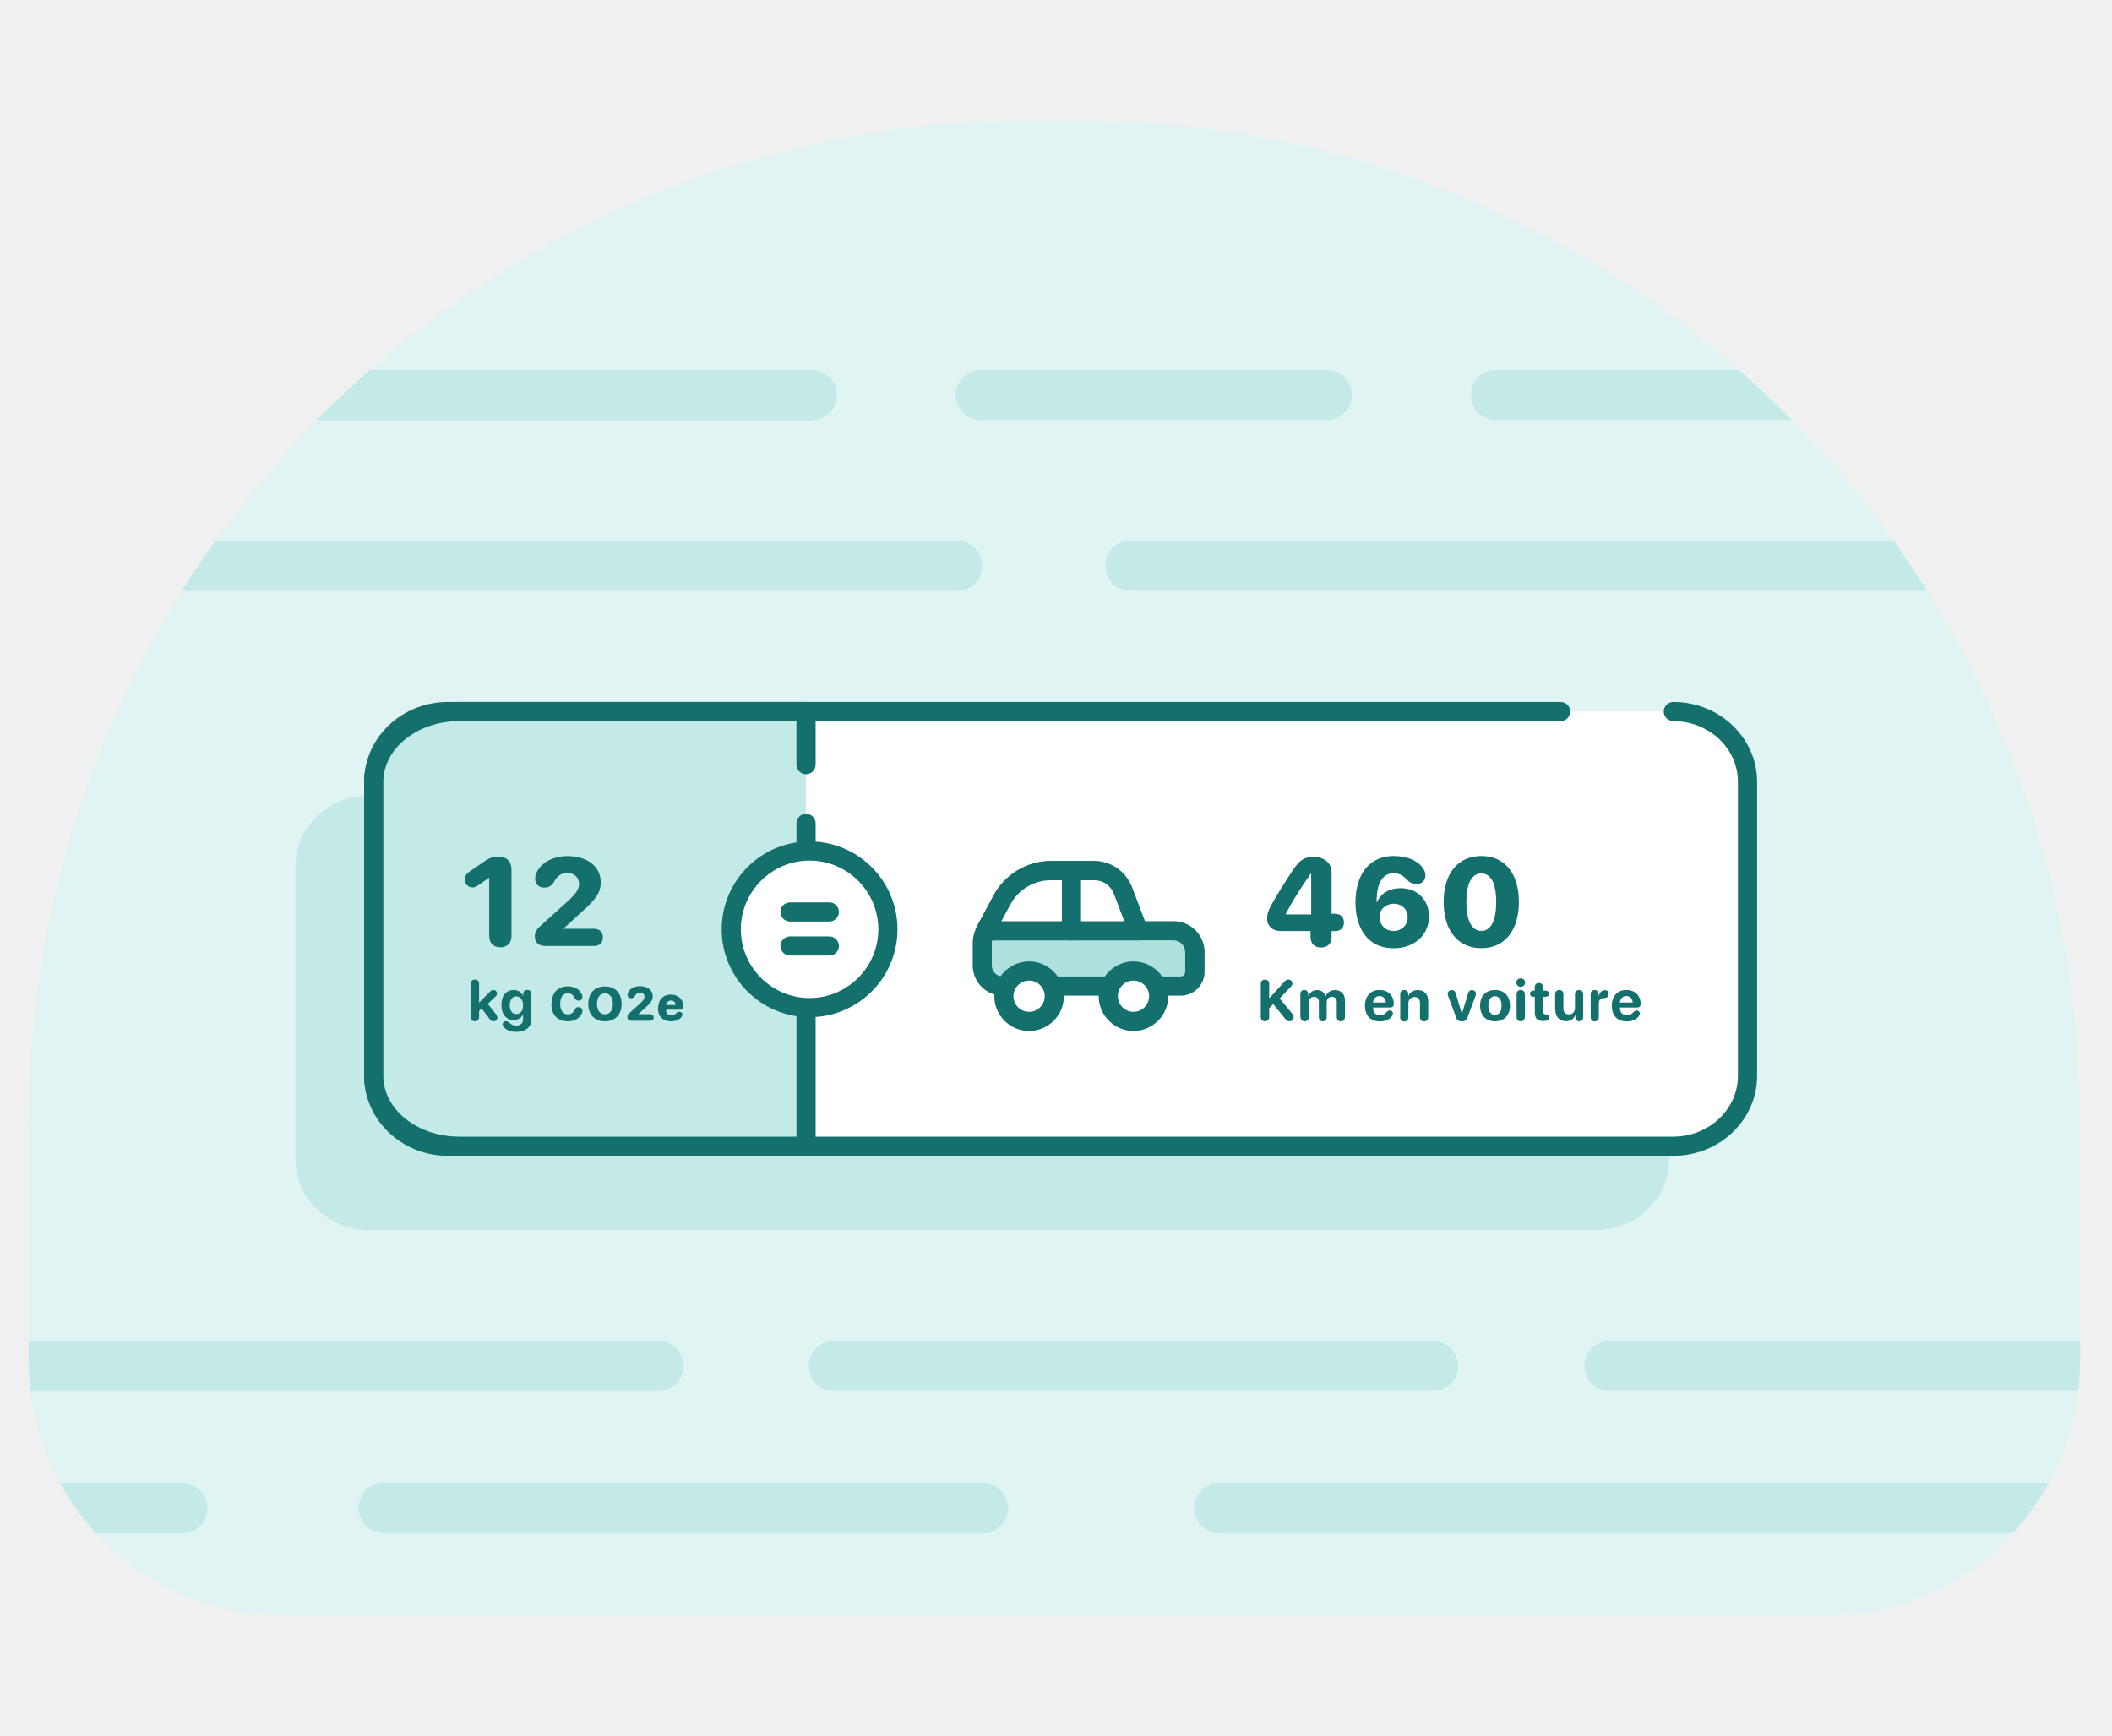
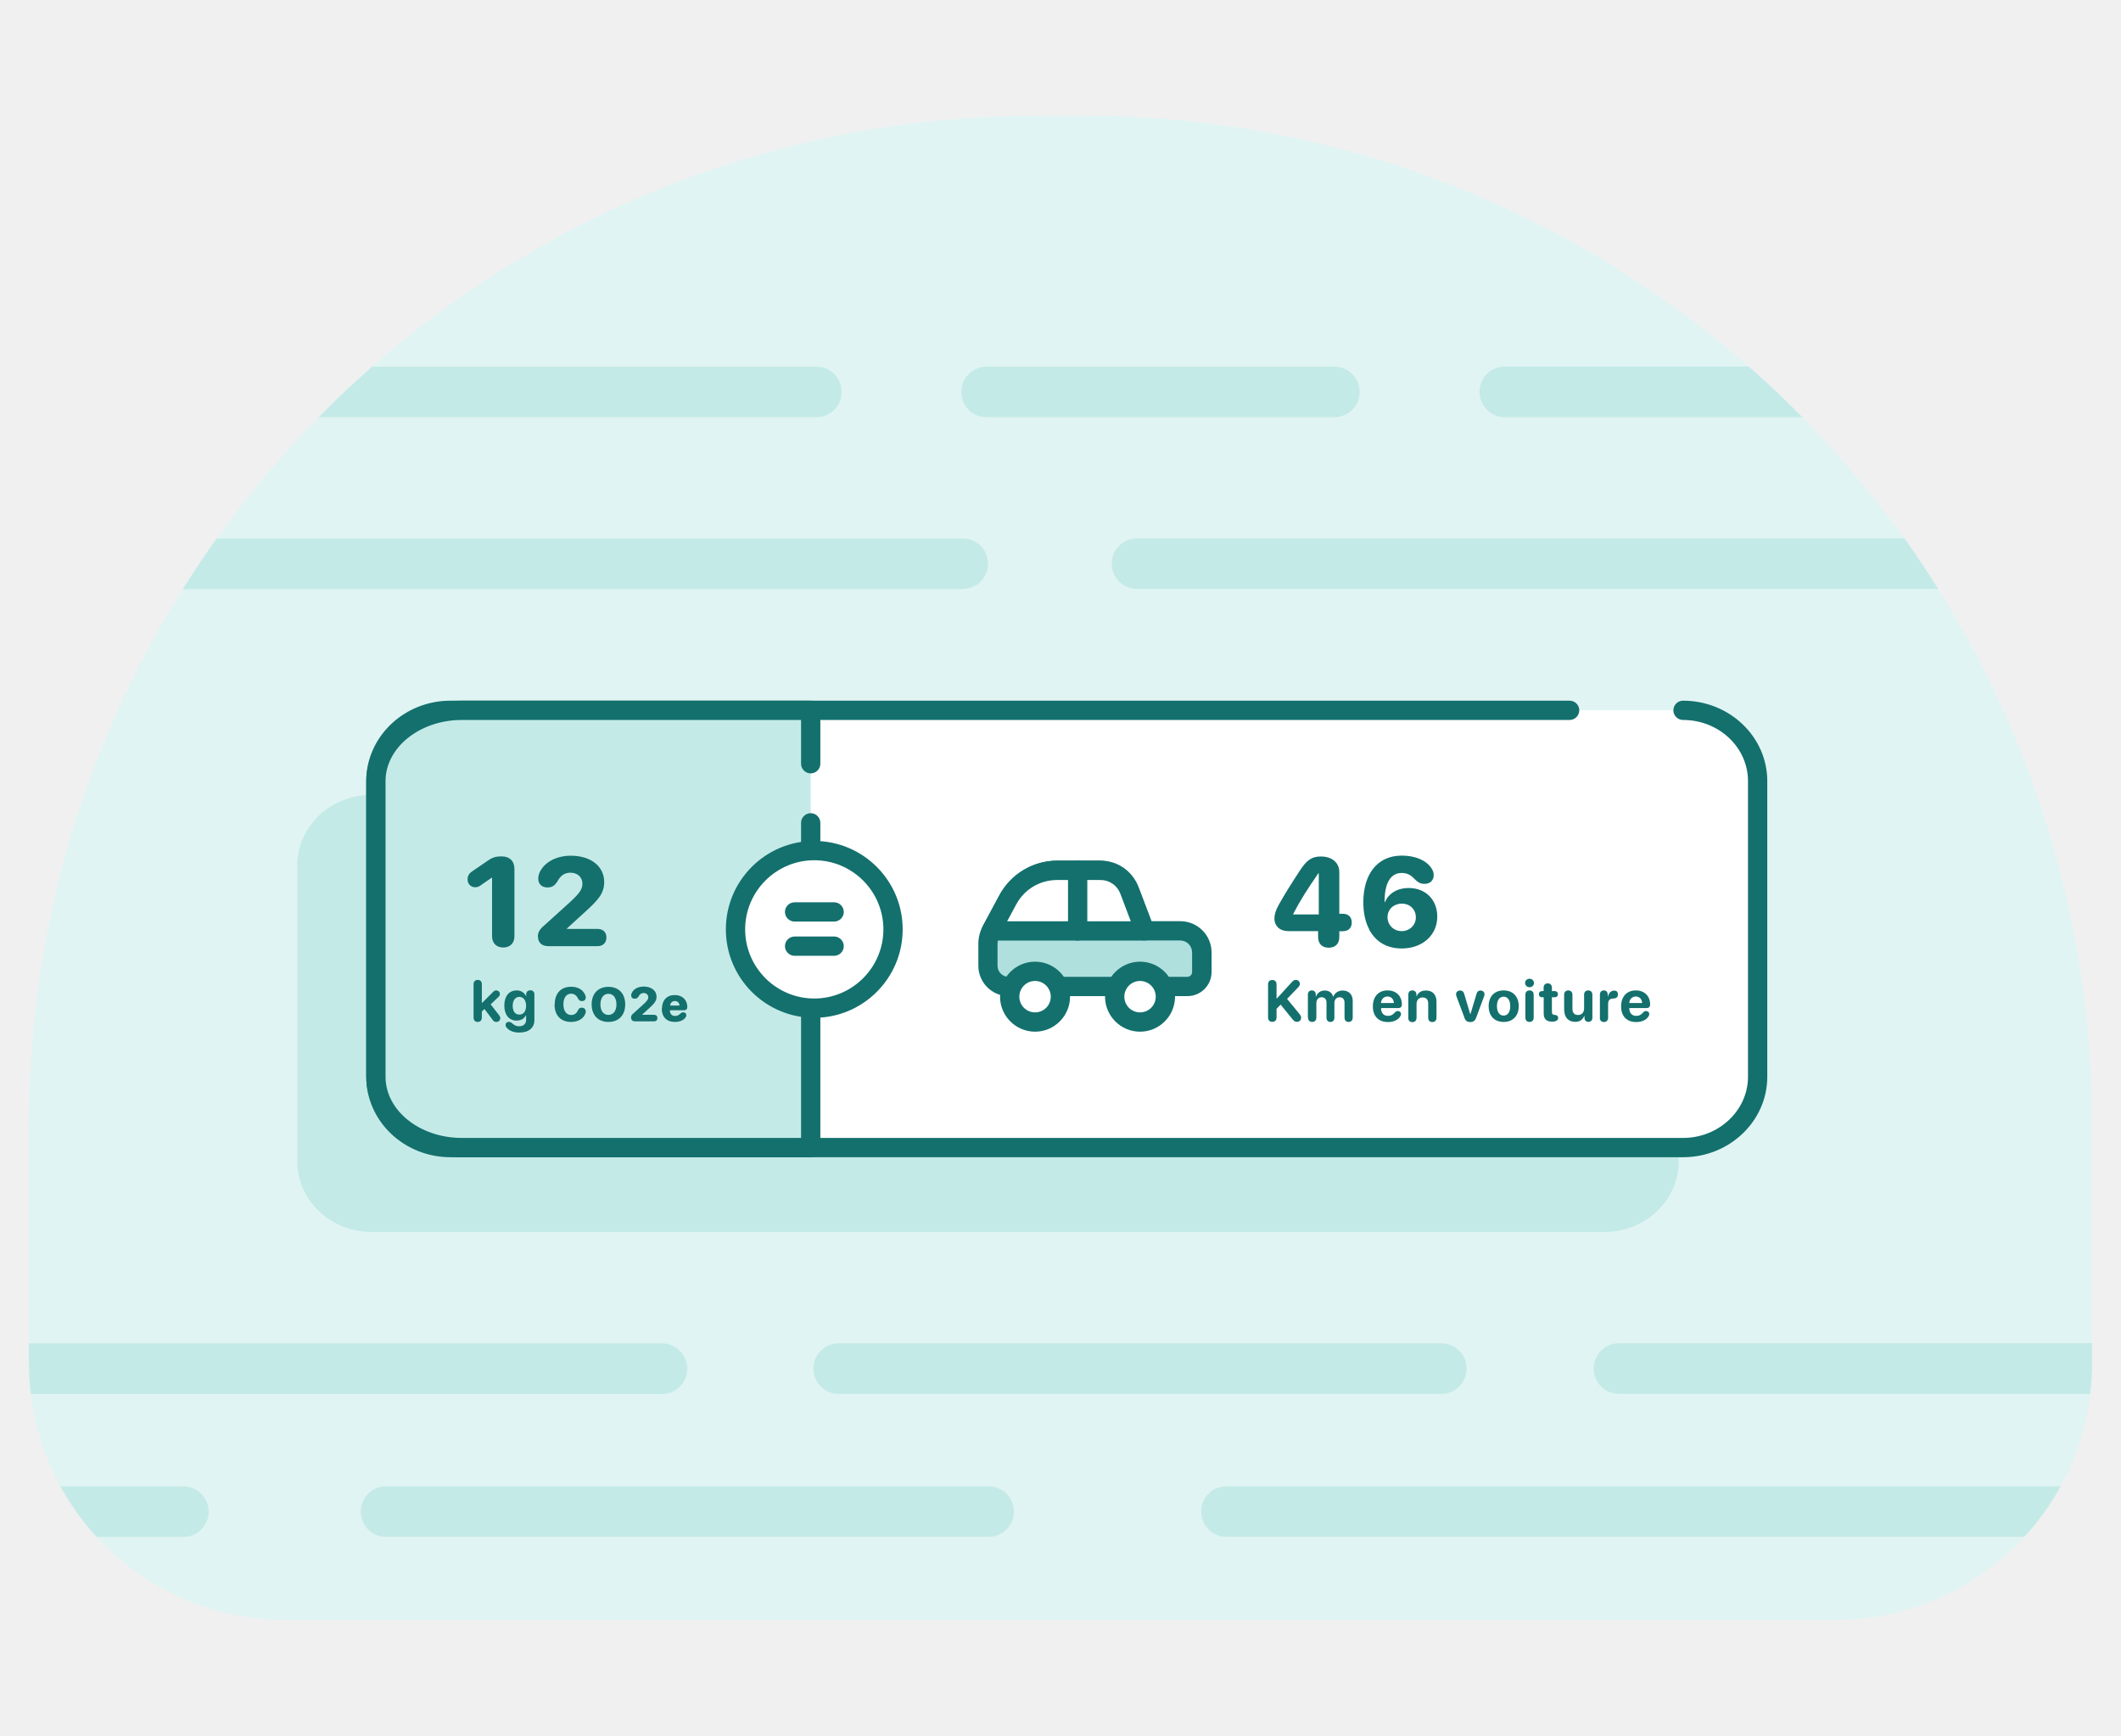
- <svg xmlns="http://www.w3.org/2000/svg" width="219" height="180" fill="none">
-   <path fill="#E0F4F3" d="M106.988 12.487h4.691c57.401 0 104.008 46.606 104.008 104.007v24.59c0 14.612-11.858 26.469-26.469 26.469H29.45c-14.612 0-26.47-11.857-26.47-26.469v-24.59c0-57.4 46.607-104.007 104.008-104.007" />
-   <path fill="#C4EAE7" d="M165.393 82.49c4.244 0 7.683 3.27 7.683 7.296v30.485c0 4.035-3.439 7.296-7.683 7.296H38.325c-4.244 0-7.683-3.271-7.683-7.296V89.786c0-4.035 3.44-7.295 7.683-7.295h115.389" />
-   <path fill="#fff" d="M173.513 73.774c4.244 0 7.683 3.27 7.683 7.296v30.484c0 4.036-3.439 7.296-7.683 7.296H46.446c-4.244 0-7.683-3.27-7.683-7.296V81.07c0-4.036 3.439-7.296 7.683-7.296h115.388" />
-   <path fill="#13706D" d="M173.513 119.854H46.446c-4.79 0-8.687-3.718-8.687-8.29V81.079c0-4.572 3.896-8.29 8.687-8.29h115.378c.547 0 .994.448.994.995a.997.997 0 0 1-.994.994H46.446c-3.688 0-6.7 2.832-6.7 6.301v30.485c0 3.479 3.002 6.302 6.7 6.302h127.067c3.688 0 6.699-2.833 6.699-6.302V81.079c0-3.478-3.001-6.301-6.699-6.301a.997.997 0 0 1-.994-.994c0-.547.447-.994.994-.994 4.791 0 8.687 3.717 8.687 8.29v30.484c0 4.572-3.896 8.29-8.687 8.29" />
-   <path fill="#C4EAE7" d="M83.58 79.29v-5.506H47.62c-4.89 0-8.856 3.27-8.856 7.295v30.485c0 4.035 3.966 7.296 8.856 7.296h35.96V85.383" />
-   <path fill="#13706D" d="M83.58 119.854H47.62c-5.437 0-9.86-3.718-9.86-8.29V81.079c0-4.572 4.423-8.29 9.86-8.29h35.96c.547 0 .994.448.994.995v5.506a.997.997 0 0 1-.994.994.997.997 0 0 1-.994-.994v-4.512H47.62c-4.334 0-7.872 2.832-7.872 6.301v30.485c0 3.479 3.528 6.302 7.872 6.302h34.967V85.383c0-.546.447-.994.994-.994s.994.448.994.994v33.477a.997.997 0 0 1-.994.994" />
-   <path fill="#13706D" d="M50.73 97.102v-6.063h-.04l-1.133.785c-.208.149-.348.199-.566.199-.447 0-.785-.338-.785-.805 0-.338.129-.597.457-.825l1.72-1.173c.486-.328.874-.378 1.331-.378.835 0 1.322.497 1.322 1.292v6.958c0 .696-.457 1.143-1.153 1.143s-1.153-.447-1.153-1.143zm4.722.01c0-.438.179-.746.636-1.133l2.604-2.356c1.063-.974 1.352-1.392 1.352-1.978 0-.656-.507-1.123-1.233-1.123-.596 0-1.014.288-1.342.894-.288.448-.556.627-1.023.627-.597 0-.955-.348-.955-.915 0-.179.03-.338.09-.507.397-1.043 1.61-1.849 3.27-1.849 2.077 0 3.44 1.104 3.44 2.714 0 1.163-.597 1.839-2.038 3.14l-1.81 1.65v.04h3.151c.587 0 .925.349.925.885 0 .537-.338.895-.925.895h-5.049c-.745 0-1.083-.418-1.083-.994zm80.44.03v-.597h-3.101c-.835 0-1.402-.526-1.402-1.292 0-.447.139-.875.457-1.441.607-1.093 1.332-2.236 2.167-3.509.706-1.083 1.233-1.45 2.157-1.45 1.163 0 1.908.635 1.908 1.63v4.273h.358c.617 0 .925.378.925.905 0 .526-.318.894-.925.894h-.358v.597c0 .735-.457 1.103-1.093 1.103s-1.093-.368-1.093-1.103zm.059-6.55h-.039c-1.094 1.59-1.849 2.753-2.585 4.174v.06h2.634v-4.244zm5.199 5.745c-.378-.706-.597-1.65-.597-2.754 0-2.991 1.511-4.82 3.946-4.82 1.69 0 2.813.685 3.201 1.52.079.17.109.328.109.497 0 .497-.338.895-.944.895-.457 0-.716-.189-1.034-.507-.407-.437-.785-.616-1.342-.616-1.192 0-1.749 1.193-1.739 2.902v.1h.04c.348-.855 1.212-1.452 2.445-1.452 1.769 0 2.942 1.233 2.942 2.942 0 1.929-1.541 3.29-3.658 3.29-1.491 0-2.674-.636-3.389-1.997zm4.82-1.203c0-.835-.616-1.421-1.441-1.421s-1.481.576-1.481 1.391.636 1.441 1.461 1.441 1.451-.616 1.461-1.411m3.728-1.6c0-2.992 1.511-4.771 3.906-4.771s3.896 1.769 3.896 4.76c0 2.993-1.491 4.802-3.896 4.802s-3.906-1.82-3.906-4.791m5.447 0c0-1.998-.587-2.962-1.541-2.962s-1.551.974-1.551 2.962.597 3.001 1.551 3.001 1.541-1.004 1.541-2.991zM48.822 105.461v-3.439c0-.288.179-.447.427-.447.249 0 .428.149.428.447v1.938h.01l1.133-1.133c.109-.119.208-.169.338-.169.218 0 .377.159.377.368 0 .129-.04.209-.159.318l-.795.755.875 1.114c.09.129.119.198.119.308 0 .228-.169.387-.408.387-.178 0-.278-.059-.417-.268l-.805-1.064-.268.249v.636c0 .288-.18.447-.428.447s-.427-.149-.427-.447m3.36.984a.43.43 0 0 1-.06-.238c0-.179.13-.309.348-.309.11 0 .199.04.298.12.229.218.447.338.736.338.467 0 .735-.259.735-.646v-.497h-.02c-.149.338-.507.556-.964.556-.775 0-1.262-.596-1.262-1.55s.477-1.561 1.282-1.561c.447 0 .785.239.954.587h.02v-.169c0-.289.179-.428.427-.428.249 0 .418.139.418.428v2.634c0 .815-.587 1.302-1.59 1.292-.637 0-1.114-.249-1.312-.577zm2.057-2.197c0-.556-.278-.924-.696-.924s-.686.358-.686.924.259.905.686.905.696-.338.696-.905m2.951-.158c0-1.144.657-1.809 1.69-1.809.666 0 1.163.268 1.422.775q.09.163.09.328c0 .228-.16.378-.388.378-.2 0-.318-.08-.418-.279-.159-.328-.397-.487-.706-.487-.486 0-.795.418-.795 1.094 0 .675.309 1.103.795 1.103.328 0 .557-.159.706-.487.09-.189.199-.269.388-.269.248 0 .417.159.417.398 0 .089-.02.169-.06.258-.208.497-.765.815-1.44.815-1.074 0-1.72-.665-1.72-1.809zm3.808.009c0-1.113.666-1.809 1.729-1.809s1.73.696 1.73 1.809c0 1.114-.666 1.809-1.73 1.809-1.063 0-1.73-.695-1.73-1.809m2.554 0c0-.666-.328-1.093-.825-1.093s-.825.417-.825 1.093.318 1.084.825 1.084.825-.418.825-1.084m1.502 1.362c0-.169.07-.288.249-.437l1.004-.905c.407-.378.526-.537.526-.765 0-.249-.198-.428-.477-.428-.228 0-.387.11-.517.348-.109.169-.218.239-.397.239-.229 0-.368-.129-.368-.348 0-.07 0-.129.04-.199.149-.407.616-.706 1.252-.706.795 0 1.322.428 1.322 1.044 0 .447-.228.706-.785 1.213l-.696.636v.02h1.213c.228 0 .358.129.358.338 0 .208-.13.338-.358.338H65.48c-.289 0-.418-.159-.418-.378zm3.191-.924c0-.855.506-1.402 1.311-1.402.806 0 1.303.517 1.303 1.233 0 .218-.12.338-.348.338h-1.442v.049c0 .318.21.537.517.537.239 0 .398-.079.587-.268a.36.36 0 0 1 .268-.11c.18 0 .318.11.318.299a.4.4 0 0 1-.06.198c-.178.309-.606.497-1.123.497-.844 0-1.351-.516-1.351-1.371zm1.808-.318c-.01-.289-.208-.467-.477-.467a.483.483 0 0 0-.487.467zm60.681 1.222v-3.399c0-.288.159-.457.438-.457.278 0 .437.169.437.457v1.451h.03l1.58-1.729c.12-.13.229-.189.378-.189a.41.41 0 0 1 .417.407c0 .12-.039.219-.159.338l-1.163 1.213 1.263 1.53c.129.16.189.289.189.408a.42.42 0 0 1-.428.427c-.179 0-.298-.069-.437-.238l-1.252-1.541-.418.438v.884c0 .288-.159.457-.437.457-.279 0-.438-.169-.438-.457m4.105.02v-2.366c0-.288.169-.437.408-.437s.407.149.407.437v.199h.02a.92.92 0 0 1 .895-.626c.447 0 .765.229.875.636h.019c.14-.388.517-.636.974-.636.617 0 1.024.417 1.024 1.044v1.749c0 .288-.179.447-.427.447-.249 0-.418-.159-.418-.447v-1.541c0-.358-.179-.556-.507-.556s-.536.238-.536.586v1.511c0 .288-.159.447-.408.447s-.407-.159-.407-.447V103.9c0-.338-.189-.536-.507-.536s-.537.248-.537.596v1.501c0 .288-.179.447-.427.447-.249 0-.428-.159-.428-.447zm6.7-1.163c0-1.004.586-1.64 1.51-1.64.925 0 1.481.606 1.481 1.451 0 .239-.129.368-.367.368h-1.78v.04c0 .467.279.765.706.765.308 0 .517-.109.746-.378a.36.36 0 0 1 .278-.119c.179 0 .328.119.328.308q0 .104-.06.209c-.208.388-.686.616-1.292.616-.974 0-1.55-.606-1.55-1.61zm2.166-.338c-.019-.407-.278-.676-.656-.676-.377 0-.646.278-.675.676zm1.491 1.501v-2.376c0-.268.16-.427.408-.427s.427.159.427.427v.179h.02c.169-.387.477-.596.964-.596.696 0 1.084.437 1.084 1.173v1.63c0 .288-.179.447-.428.447-.248 0-.427-.149-.427-.447v-1.451c0-.408-.189-.636-.576-.636-.388 0-.627.278-.627.685v1.412c0 .288-.179.447-.427.447-.249 0-.427-.149-.427-.447zm5.785.01-.815-2.177a.8.8 0 0 1-.049-.248c0-.229.179-.378.427-.378.209 0 .348.109.408.338l.626 2.097h.02l.636-2.107c.059-.219.199-.328.397-.328.239 0 .418.159.418.378 0 .079-.02.169-.05.238l-.815 2.197c-.109.298-.288.437-.596.437-.328 0-.497-.129-.616-.437zm2.495-1.193c0-1.014.616-1.62 1.551-1.62s1.55.616 1.55 1.62-.606 1.63-1.55 1.63-1.551-.606-1.551-1.63m2.227 0c0-.616-.269-.974-.686-.974s-.686.358-.686.974.268.974.686.974c.417 0 .686-.348.686-.974m1.53-2.385c0-.249.199-.438.458-.438.258 0 .457.189.457.438 0 .248-.199.437-.457.437a.446.446 0 0 1-.458-.437m.03 3.568v-2.356c0-.278.159-.447.428-.447.268 0 .427.169.427.447v2.356c0 .278-.159.447-.427.447-.269 0-.428-.169-.428-.447m1.879-2.097h-.159c-.199 0-.328-.12-.328-.318 0-.199.129-.318.328-.318h.159v-.348c0-.279.159-.448.427-.448.269 0 .428.169.428.448v.348h.298c.199 0 .328.129.328.318 0 .188-.129.318-.328.318h-.298v1.491c0 .218.079.318.258.328h.06c.208.029.328.119.328.318 0 .248-.249.377-.607.377h-.029c-.567 0-.855-.278-.855-.835v-1.679zm2.117 1.371v-1.63c0-.288.179-.447.427-.447.249 0 .428.159.428.447v1.451c0 .418.208.637.586.637s.616-.269.616-.686v-1.402c0-.288.179-.447.428-.447.248 0 .427.159.427.447v2.366c0 .278-.169.427-.407.427-.239 0-.408-.149-.408-.427v-.189h-.02c-.159.388-.467.616-.934.616-.676 0-1.123-.437-1.123-1.163zm3.687.726v-2.376c0-.268.169-.427.408-.427s.398.159.398.427v.209h.019c.08-.388.338-.616.647-.616.109 0 .208.03.268.079.079.06.119.169.119.318 0 .13-.04.239-.119.309-.08.069-.209.109-.368.109-.387 0-.527.219-.527.596v1.382c0 .278-.169.447-.427.447s-.427-.159-.427-.447zm2.187-1.163c0-1.004.586-1.64 1.511-1.64s1.481.606 1.481 1.451c0 .239-.13.368-.368.368h-1.779v.04c0 .467.278.765.705.765.309 0 .517-.109.746-.378a.36.36 0 0 1 .278-.119c.179 0 .328.119.328.308q0 .104-.059.209c-.209.388-.686.616-1.293.616-.974 0-1.55-.606-1.55-1.61zm2.167-.338c-.02-.407-.279-.676-.656-.676-.378 0-.646.278-.676.676z" />
-   <path fill="#AFE0DD" d="M101.859 97.838v2.296a2.13 2.13 0 0 0 2.127 2.127h18.428c.825 0 1.491-.666 1.491-1.491v-2.018a2.23 2.23 0 0 0-2.226-2.227h-3.668L116.5 92.55a3.52 3.52 0 0 0-3.28-2.267h-4.165a5.89 5.89 0 0 0-5.188 3.102l-1.69 3.14a2.7 2.7 0 0 0-.328 1.303z" />
-   <path fill="#13706D" d="M122.414 103.245h-18.428a3.127 3.127 0 0 1-3.121-3.121v-2.296c0-.617.159-1.233.448-1.78l1.689-3.14a6.88 6.88 0 0 1 6.063-3.629h4.165a4.53 4.53 0 0 1 4.214 2.913l1.263 3.33h2.982a3.226 3.226 0 0 1 3.22 3.22v2.018a2.486 2.486 0 0 1-2.485 2.485zm-13.359-11.968a4.88 4.88 0 0 0-4.313 2.575l-1.69 3.14a1.8 1.8 0 0 0-.209.835v2.297c0 .626.507 1.133 1.133 1.133h18.428a.49.49 0 0 0 .497-.497v-2.018c0-.676-.546-1.233-1.232-1.233h-3.668a.98.98 0 0 1-.924-.646l-1.511-3.975a2.54 2.54 0 0 0-2.356-1.63h-4.165z" />
-   <path fill="#fff" d="M106.71 105.918a2.614 2.614 0 1 0 0-5.227 2.614 2.614 0 0 0 0 5.227" />
-   <path fill="#13706D" d="M106.71 106.912a3.614 3.614 0 0 1-3.608-3.608 3.614 3.614 0 0 1 3.608-3.608 3.614 3.614 0 0 1 3.608 3.608 3.614 3.614 0 0 1-3.608 3.608m0-5.228a1.621 1.621 0 1 0 0 3.242 1.621 1.621 0 0 0 0-3.242" />
-   <path fill="#fff" d="M117.534 105.918a2.614 2.614 0 1 0 0-5.227 2.614 2.614 0 0 0 0 5.227" />
-   <path fill="#13706D" d="M117.534 106.912a3.614 3.614 0 0 1-3.608-3.608 3.614 3.614 0 0 1 3.608-3.608 3.614 3.614 0 0 1 3.608 3.608 3.614 3.614 0 0 1-3.608 3.608m0-5.228a1.62 1.62 0 1 0 0 3.24 1.62 1.62 0 0 0 0-3.24" />
-   <path fill="#fff" d="M118.021 96.526h-15.833l1.729-3.22a5.75 5.75 0 0 1 5.059-3.023h4.513c1.312 0 2.475.806 2.942 2.028l1.6 4.214z" />
-   <path fill="#13706D" d="M118.021 97.52h-15.834a.98.98 0 0 1-.854-.488.99.99 0 0 1-.02-.984l1.729-3.22a6.73 6.73 0 0 1 5.934-3.549h4.513a4.15 4.15 0 0 1 3.866 2.674l1.6 4.215a.99.99 0 0 1-.924 1.342zm-14.174-1.989h12.733l-1.084-2.862a2.16 2.16 0 0 0-2.017-1.392h-4.513a4.75 4.75 0 0 0-4.184 2.495l-.945 1.75z" />
-   <path fill="#13706D" d="M111.103 97.52a.997.997 0 0 1-.994-.995v-6.242c0-.546.447-.993.994-.993s.994.447.994.993v6.242a.997.997 0 0 1-.994.994" />
-   <path fill="#fff" d="M83.948 104.487a8.12 8.12 0 1 0 0-16.242 8.12 8.12 0 0 0 0 16.242" />
-   <path fill="#13706D" d="M83.948 105.481c-5.03 0-9.114-4.085-9.114-9.115s4.085-9.114 9.114-9.114 9.115 4.085 9.115 9.114-4.085 9.115-9.115 9.115m0-16.241c-3.926 0-7.127 3.2-7.127 7.126s3.2 7.127 7.127 7.127 7.127-3.201 7.127-7.127-3.2-7.126-7.127-7.126" />
-   <path fill="#13706D" d="M85.995 95.561H81.92a.997.997 0 0 1-.994-.994c0-.546.448-.994.994-.994h4.075c.547 0 .994.448.994.994a.997.997 0 0 1-.994.994m0 3.529H81.92a.997.997 0 0 1-.994-.994c0-.547.448-.994.994-.994h4.075c.547 0 .994.447.994.994a.997.997 0 0 1-.994.994" />
-   <path fill="#C4EAE7" d="M84.167 43.568a2.6 2.6 0 0 0 2.604-2.605 2.6 2.6 0 0 0-2.604-2.604H38.355a105 105 0 0 0-5.516 5.218h51.328zm68.374-2.605a2.6 2.6 0 0 0 2.604 2.604h30.673a105 105 0 0 0-5.516-5.218h-25.167a2.6 2.6 0 0 0-2.604 2.604zm43.793 15.099h-79.119a2.6 2.6 0 0 0-2.604 2.604 2.6 2.6 0 0 0 2.604 2.604h82.608a103 103 0 0 0-3.489-5.219zM99.106 40.963a2.6 2.6 0 0 0 2.604 2.605h35.862a2.6 2.6 0 0 0 2.604-2.605 2.6 2.6 0 0 0-2.604-2.604H101.71a2.6 2.6 0 0 0-2.604 2.604m.149 20.317a2.6 2.6 0 0 0 2.604-2.605 2.6 2.6 0 0 0-2.604-2.604H22.333q-1.82 2.55-3.49 5.219h80.412zm-80.351 92.497H6.22a26.6 26.6 0 0 0 3.747 5.218h8.936a2.6 2.6 0 0 0 2.604-2.604 2.6 2.6 0 0 0-2.604-2.604zm51.954-12.126a2.6 2.6 0 0 0-2.605-2.604H2.98v2.037c0 1.074.07 2.137.2 3.181h65.074a2.6 2.6 0 0 0 2.604-2.604zm77.737-2.614H86.463a2.604 2.604 0 0 0-2.605 2.604v.01a2.604 2.604 0 0 0 2.605 2.604h62.132a2.604 2.604 0 0 0 2.604-2.604v-.01a2.604 2.604 0 0 0-2.604-2.604m63.852 14.74H126.44a2.6 2.6 0 0 0-2.605 2.604 2.6 2.6 0 0 0 2.605 2.604h82.259a26 26 0 0 0 3.748-5.218zm-45.544-14.74a2.6 2.6 0 0 0-2.604 2.604 2.6 2.6 0 0 0 2.604 2.604h48.585c.129-1.044.199-2.107.199-3.181v-2.037h-48.784zM39.797 158.985h62.132a2.6 2.6 0 0 0 2.604-2.604 2.6 2.6 0 0 0-2.604-2.604H39.797a2.6 2.6 0 0 0-2.605 2.604 2.6 2.6 0 0 0 2.605 2.604" />
+ <svg xmlns="http://www.w3.org/2000/svg" width="220" height="180" viewBox="0 0 220 180" fill="none">
+   <path d="M107.64 12H112.36C170.11 12 217 58.89 217 116.64V141.38C217 156.08 205.07 168.01 190.37 168.01H29.63C14.93 168.01 3 156.08 3 141.38V116.64C3 58.89 49.89 12 107.64 12Z" fill="#E0F4F3" />
+   <path d="M166.4 82.43C170.67 82.43 174.13 85.72 174.13 89.77V120.44C174.13 124.5 170.67 127.78 166.4 127.78H38.56C34.29 127.78 30.83 124.49 30.83 120.44V89.77C30.83 85.71 34.29 82.43 38.56 82.43H154.65" fill="#C4EAE7" />
+   <path d="M174.57 73.66C178.84 73.66 182.3 76.95 182.3 81V111.67C182.3 115.73 178.84 119.01 174.57 119.01H46.73C42.46 119.01 39 115.72 39 111.67V81C39 76.94 42.46 73.66 46.73 73.66H162.82" fill="white" />
+   <path d="M174.57 120.02H46.73C41.91 120.02 37.99 116.28 37.99 111.68V81.01C37.99 76.41 41.91 72.67 46.73 72.67H162.81C163.36 72.67 163.81 73.12 163.81 73.67C163.81 74.22 163.36 74.67 162.81 74.67H46.73C43.02 74.67 39.99 77.52 39.99 81.01V111.68C39.99 115.18 43.01 118.02 46.73 118.02H174.57C178.28 118.02 181.31 115.17 181.31 111.68V81.01C181.31 77.51 178.29 74.67 174.57 74.67C174.02 74.67 173.57 74.22 173.57 73.67C173.57 73.12 174.02 72.67 174.57 72.67C179.39 72.67 183.31 76.41 183.31 81.01V111.68C183.31 116.28 179.39 120.02 174.57 120.02Z" fill="#13706D" />
+   <path d="M84.09 79.21V73.67H47.91C42.99 73.67 39 76.96 39 81.01V111.68C39 115.74 42.99 119.02 47.91 119.02H84.09V85.34" fill="#C4EAE7" />
+   <path d="M84.09 120.02H47.91C42.44 120.02 37.99 116.28 37.99 111.68V81.01C37.99 76.41 42.44 72.67 47.91 72.67H84.09C84.64 72.67 85.09 73.12 85.09 73.67V79.21C85.09 79.76 84.64 80.21 84.09 80.21C83.54 80.21 83.09 79.76 83.09 79.21V74.67H47.91C43.55 74.67 39.99 77.52 39.99 81.01V111.68C39.99 115.18 43.54 118.02 47.91 118.02H83.09V85.34C83.09 84.79 83.54 84.34 84.09 84.34C84.64 84.34 85.09 84.79 85.09 85.34V119.02C85.09 119.57 84.64 120.02 84.09 120.02Z" fill="#13706D" />
+   <path d="M51.04 97.13V91.03H51L49.86 91.82C49.65 91.97 49.51 92.02 49.29 92.02C48.84 92.02 48.5 91.68 48.5 91.21C48.5 90.87 48.63 90.61 48.96 90.38L50.69 89.2C51.18 88.87 51.57 88.82 52.03 88.82C52.87 88.82 53.36 89.32 53.36 90.12V97.12C53.36 97.82 52.9 98.27 52.2 98.27C51.5 98.27 51.04 97.82 51.04 97.12V97.13Z" fill="#13706D" />
+   <path d="M55.79 97.14C55.79 96.7 55.97 96.39 56.43 96L59.05 93.63C60.12 92.65 60.41 92.23 60.41 91.64C60.41 90.98 59.9 90.51 59.17 90.51C58.57 90.51 58.15 90.8 57.82 91.41C57.53 91.86 57.26 92.04 56.79 92.04C56.19 92.04 55.83 91.69 55.83 91.12C55.83 90.94 55.86 90.78 55.92 90.61C56.32 89.56 57.54 88.75 59.21 88.75C61.3 88.75 62.67 89.86 62.67 91.48C62.67 92.65 62.07 93.33 60.62 94.64L58.8 96.3V96.34H61.97C62.56 96.34 62.9 96.69 62.9 97.23C62.9 97.77 62.56 98.13 61.97 98.13H56.89C56.14 98.13 55.8 97.71 55.8 97.13L55.79 97.14Z" fill="#13706D" />
+   <path d="M136.72 97.17V96.57H133.6C132.76 96.57 132.19 96.04 132.19 95.27C132.19 94.82 132.33 94.39 132.65 93.82C133.26 92.72 133.99 91.57 134.83 90.29C135.54 89.2 136.07 88.83 137 88.83C138.17 88.83 138.92 89.47 138.92 90.47V94.77H139.28C139.9 94.77 140.21 95.15 140.21 95.68C140.21 96.21 139.89 96.58 139.28 96.58H138.92V97.18C138.92 97.92 138.46 98.29 137.82 98.29C137.18 98.29 136.72 97.92 136.72 97.18V97.17ZM136.78 90.58H136.74C135.64 92.18 134.88 93.35 134.14 94.78V94.84H136.79V90.57L136.78 90.58Z" fill="#13706D" />
+   <path d="M142.01 96.36C141.63 95.65 141.41 94.7 141.41 93.59C141.41 90.58 142.93 88.74 145.38 88.74C147.08 88.74 148.21 89.43 148.6 90.27C148.68 90.44 148.71 90.6 148.71 90.77C148.71 91.27 148.37 91.67 147.76 91.67C147.3 91.67 147.04 91.48 146.72 91.16C146.31 90.72 145.93 90.54 145.37 90.54C144.17 90.54 143.61 91.74 143.62 93.46V93.56H143.66C144.01 92.7 144.88 92.1 146.12 92.1C147.9 92.1 149.08 93.34 149.08 95.06C149.08 97 147.53 98.37 145.4 98.37C143.9 98.37 142.71 97.73 141.99 96.36H142.01ZM146.86 95.15C146.86 94.31 146.24 93.72 145.41 93.72C144.58 93.72 143.92 94.3 143.92 95.12C143.92 95.94 144.56 96.57 145.39 96.57C146.22 96.57 146.85 95.95 146.86 95.15Z" fill="#13706D" />
+   <path d="M49.12 105.54V102.08C49.12 101.79 49.3 101.63 49.55 101.63C49.8 101.63 49.98 101.78 49.98 102.08V104.03H49.99L51.13 102.89C51.24 102.77 51.34 102.72 51.47 102.72C51.69 102.72 51.85 102.88 51.85 103.09C51.85 103.22 51.81 103.3 51.69 103.41L50.89 104.17L51.77 105.29C51.86 105.42 51.89 105.49 51.89 105.6C51.89 105.83 51.72 105.99 51.48 105.99C51.3 105.99 51.2 105.93 51.06 105.72L50.25 104.65L49.98 104.9V105.54C49.98 105.83 49.8 105.99 49.55 105.99C49.3 105.99 49.12 105.84 49.12 105.54Z" fill="#13706D" />
+   <path d="M52.5 106.53C52.45 106.45 52.44 106.37 52.44 106.29C52.44 106.11 52.57 105.98 52.79 105.98C52.9 105.98 52.99 106.02 53.09 106.1C53.32 106.32 53.54 106.44 53.83 106.44C54.3 106.44 54.57 106.18 54.57 105.79V105.29H54.55C54.4 105.63 54.04 105.85 53.58 105.85C52.8 105.85 52.31 105.25 52.31 104.29C52.31 103.33 52.79 102.72 53.6 102.72C54.05 102.72 54.39 102.96 54.56 103.31H54.58V103.14C54.58 102.85 54.76 102.71 55.01 102.71C55.26 102.71 55.43 102.85 55.43 103.14V105.79C55.43 106.61 54.84 107.1 53.83 107.09C53.19 107.09 52.71 106.84 52.51 106.51L52.5 106.53ZM54.57 104.32C54.57 103.76 54.29 103.39 53.87 103.39C53.45 103.39 53.18 103.75 53.18 104.32C53.18 104.89 53.44 105.23 53.87 105.23C54.3 105.23 54.57 104.89 54.57 104.32Z" fill="#13706D" />
+   <path d="M57.54 104.16C57.54 103.01 58.2 102.34 59.24 102.34C59.91 102.34 60.41 102.61 60.67 103.12C60.73 103.23 60.76 103.34 60.76 103.45C60.76 103.68 60.6 103.83 60.37 103.83C60.17 103.83 60.05 103.75 59.95 103.55C59.79 103.22 59.55 103.06 59.24 103.06C58.75 103.06 58.44 103.48 58.44 104.16C58.44 104.84 58.75 105.27 59.24 105.27C59.57 105.27 59.8 105.11 59.95 104.78C60.04 104.59 60.15 104.51 60.34 104.51C60.59 104.51 60.76 104.67 60.76 104.91C60.76 105 60.74 105.08 60.7 105.17C60.49 105.67 59.93 105.99 59.25 105.99C58.17 105.99 57.52 105.32 57.52 104.17L57.54 104.16Z" fill="#13706D" />
+   <path d="M61.37 104.17C61.37 103.05 62.04 102.35 63.11 102.35C64.18 102.35 64.85 103.05 64.85 104.17C64.85 105.29 64.18 105.99 63.11 105.99C62.04 105.99 61.37 105.29 61.37 104.17ZM63.94 104.17C63.94 103.5 63.61 103.07 63.11 103.07C62.61 103.07 62.28 103.49 62.28 104.17C62.28 104.85 62.6 105.26 63.11 105.26C63.62 105.26 63.94 104.84 63.94 104.17Z" fill="#13706D" />
+   <path d="M65.45 105.54C65.45 105.37 65.52 105.25 65.7 105.1L66.71 104.19C67.12 103.81 67.24 103.65 67.24 103.42C67.24 103.17 67.04 102.99 66.76 102.99C66.53 102.99 66.37 103.1 66.24 103.34C66.13 103.51 66.02 103.58 65.84 103.58C65.61 103.58 65.47 103.45 65.47 103.23C65.47 103.16 65.47 103.1 65.51 103.03C65.66 102.62 66.13 102.32 66.77 102.32C67.57 102.32 68.1 102.75 68.1 103.37C68.1 103.82 67.87 104.08 67.31 104.59L66.61 105.23V105.25H67.83C68.06 105.25 68.19 105.38 68.19 105.59C68.19 105.8 68.06 105.93 67.83 105.93H65.88C65.59 105.93 65.46 105.77 65.46 105.55L65.45 105.54Z" fill="#13706D" />
+   <path d="M68.66 104.61C68.66 103.75 69.17 103.2 69.98 103.2C70.79 103.2 71.29 103.72 71.29 104.44C71.29 104.66 71.17 104.78 70.94 104.78H69.49V104.83C69.49 105.15 69.7 105.37 70.01 105.37C70.25 105.37 70.41 105.29 70.6 105.1C70.69 105.02 70.76 104.99 70.87 104.99C71.05 104.99 71.19 105.1 71.19 105.29C71.19 105.35 71.17 105.42 71.13 105.49C70.95 105.8 70.52 105.99 70 105.99C69.15 105.99 68.64 105.47 68.64 104.61H68.66ZM70.48 104.29C70.47 104 70.27 103.82 70 103.82C69.73 103.82 69.53 104.02 69.51 104.29H70.48Z" fill="#13706D" />
+   <path d="M131.53 105.52V102.1C131.53 101.81 131.69 101.64 131.97 101.64C132.25 101.64 132.41 101.81 132.41 102.1V103.56H132.44L134.03 101.82C134.15 101.69 134.26 101.63 134.41 101.63C134.64 101.63 134.83 101.81 134.83 102.04C134.83 102.16 134.79 102.26 134.67 102.38L133.5 103.6L134.77 105.14C134.9 105.3 134.96 105.43 134.96 105.55C134.96 105.79 134.78 105.98 134.53 105.98C134.35 105.98 134.23 105.91 134.09 105.74L132.83 104.19L132.41 104.63V105.52C132.41 105.81 132.25 105.98 131.97 105.98C131.69 105.98 131.53 105.81 131.53 105.52Z" fill="#13706D" />
+   <path d="M135.66 105.54V103.16C135.66 102.87 135.83 102.72 136.07 102.72C136.31 102.72 136.48 102.87 136.48 103.16V103.36H136.5C136.63 102.98 136.97 102.73 137.4 102.73C137.85 102.73 138.17 102.96 138.28 103.37H138.3C138.44 102.98 138.82 102.73 139.28 102.73C139.9 102.73 140.31 103.15 140.31 103.78V105.54C140.31 105.83 140.13 105.99 139.88 105.99C139.63 105.99 139.46 105.83 139.46 105.54V103.99C139.46 103.63 139.28 103.43 138.95 103.43C138.62 103.43 138.41 103.67 138.41 104.02V105.54C138.41 105.83 138.25 105.99 138 105.99C137.75 105.99 137.59 105.83 137.59 105.54V103.97C137.59 103.63 137.4 103.43 137.08 103.43C136.76 103.43 136.54 103.68 136.54 104.03V105.54C136.54 105.83 136.36 105.99 136.11 105.99C135.86 105.99 135.68 105.83 135.68 105.54H135.66Z" fill="#13706D" />
+   <path d="M142.4 104.37C142.4 103.36 142.99 102.72 143.92 102.72C144.85 102.72 145.41 103.33 145.41 104.18C145.41 104.42 145.28 104.55 145.04 104.55H143.25V104.59C143.25 105.06 143.53 105.36 143.96 105.36C144.27 105.36 144.48 105.25 144.71 104.98C144.8 104.89 144.88 104.86 144.99 104.86C145.17 104.86 145.32 104.98 145.32 105.17C145.32 105.24 145.3 105.31 145.26 105.38C145.05 105.77 144.57 106 143.96 106C142.98 106 142.4 105.39 142.4 104.38V104.37ZM144.58 104.03C144.56 103.62 144.3 103.35 143.92 103.35C143.54 103.35 143.27 103.63 143.24 104.03H144.57H144.58Z" fill="#13706D" />
+   <path d="M146.08 105.54V103.15C146.08 102.88 146.24 102.72 146.49 102.72C146.74 102.72 146.92 102.88 146.92 103.15V103.33H146.94C147.11 102.94 147.42 102.73 147.91 102.73C148.61 102.73 149 103.17 149 103.91V105.55C149 105.84 148.82 106 148.57 106C148.32 106 148.14 105.85 148.14 105.55V104.09C148.14 103.68 147.95 103.45 147.56 103.45C147.17 103.45 146.93 103.73 146.93 104.14V105.56C146.93 105.85 146.75 106.01 146.5 106.01C146.25 106.01 146.07 105.86 146.07 105.56L146.08 105.54Z" fill="#13706D" />
+   <path d="M151.9 105.55L151.08 103.36C151.05 103.28 151.03 103.19 151.03 103.11C151.03 102.88 151.21 102.73 151.46 102.73C151.67 102.73 151.81 102.84 151.87 103.07L152.5 105.18H152.52L153.16 103.06C153.22 102.84 153.36 102.73 153.56 102.73C153.8 102.73 153.98 102.89 153.98 103.11C153.98 103.19 153.96 103.28 153.93 103.35L153.11 105.56C153 105.86 152.82 106 152.51 106C152.18 106 152.01 105.87 151.89 105.56L151.9 105.55Z" fill="#13706D" />
+   <path d="M154.41 104.35C154.41 103.33 155.03 102.72 155.97 102.72C156.91 102.72 157.53 103.34 157.53 104.35C157.53 105.36 156.92 105.99 155.97 105.99C155.02 105.99 154.41 105.38 154.41 104.35ZM156.65 104.35C156.65 103.73 156.38 103.37 155.96 103.37C155.54 103.37 155.27 103.73 155.27 104.35C155.27 104.97 155.54 105.33 155.96 105.33C156.38 105.33 156.65 104.98 156.65 104.35Z" fill="#13706D" />
+   <path d="M158.19 101.95C158.19 101.7 158.39 101.51 158.65 101.51C158.91 101.51 159.11 101.7 159.11 101.95C159.11 102.2 158.91 102.39 158.65 102.39C158.39 102.39 158.19 102.19 158.19 101.95ZM158.22 105.54V103.17C158.22 102.89 158.38 102.72 158.65 102.72C158.92 102.72 159.08 102.89 159.08 103.17V105.54C159.08 105.82 158.92 105.99 158.65 105.99C158.38 105.99 158.22 105.82 158.22 105.54Z" fill="#13706D" />
+   <path d="M160.11 103.43H159.95C159.75 103.43 159.62 103.31 159.62 103.11C159.62 102.91 159.75 102.79 159.95 102.79H160.11V102.44C160.11 102.16 160.27 101.99 160.54 101.99C160.81 101.99 160.97 102.16 160.97 102.44V102.79H161.27C161.47 102.79 161.6 102.92 161.6 103.11C161.6 103.3 161.47 103.43 161.27 103.43H160.97V104.93C160.97 105.15 161.05 105.25 161.23 105.26H161.29C161.5 105.29 161.62 105.38 161.62 105.58C161.62 105.83 161.37 105.96 161.01 105.96H160.98C160.41 105.96 160.12 105.68 160.12 105.12V103.43H160.11Z" fill="#13706D" />
+   <path d="M162.24 104.81V103.17C162.24 102.88 162.42 102.72 162.67 102.72C162.92 102.72 163.1 102.88 163.1 103.17V104.63C163.1 105.05 163.31 105.27 163.69 105.27C164.07 105.27 164.31 105 164.31 104.58V103.17C164.31 102.88 164.49 102.72 164.74 102.72C164.99 102.72 165.17 102.88 165.17 103.17V105.55C165.17 105.83 165 105.98 164.76 105.98C164.52 105.98 164.35 105.83 164.35 105.55V105.36H164.33C164.17 105.75 163.86 105.98 163.39 105.98C162.71 105.98 162.26 105.54 162.26 104.81H162.24Z" fill="#13706D" />
+   <path d="M165.95 105.54V103.15C165.95 102.88 166.12 102.72 166.36 102.72C166.6 102.72 166.76 102.88 166.76 103.15V103.36H166.78C166.86 102.97 167.12 102.74 167.43 102.74C167.54 102.74 167.64 102.77 167.7 102.82C167.78 102.88 167.82 102.99 167.82 103.14C167.82 103.27 167.78 103.38 167.7 103.45C167.62 103.52 167.49 103.56 167.33 103.56C166.94 103.56 166.8 103.78 166.8 104.16V105.55C166.8 105.83 166.63 106 166.37 106C166.11 106 165.94 105.84 165.94 105.55L165.95 105.54Z" fill="#13706D" />
+   <path d="M168.15 104.37C168.15 103.36 168.74 102.72 169.67 102.72C170.6 102.72 171.16 103.33 171.16 104.18C171.16 104.42 171.03 104.55 170.79 104.55H169V104.59C169 105.06 169.28 105.36 169.71 105.36C170.02 105.36 170.23 105.25 170.46 104.98C170.55 104.89 170.63 104.86 170.74 104.86C170.92 104.86 171.07 104.98 171.07 105.17C171.07 105.24 171.05 105.31 171.01 105.38C170.8 105.77 170.32 106 169.71 106C168.73 106 168.15 105.39 168.15 104.38V104.37ZM170.33 104.03C170.31 103.62 170.05 103.35 169.67 103.35C169.29 103.35 169.02 103.63 168.99 104.03H170.32H170.33Z" fill="#13706D" />
+   <path d="M102.48 97.87V100.18C102.48 101.36 103.44 102.32 104.62 102.32H123.16C123.99 102.32 124.66 101.65 124.66 100.82V98.79C124.66 97.56 123.66 96.55 122.42 96.55H118.73L117.21 92.55C116.69 91.18 115.37 90.27 113.91 90.27H109.72C107.54 90.27 105.53 91.47 104.5 93.39L102.8 96.55C102.58 96.95 102.47 97.4 102.47 97.86L102.48 97.87Z" fill="#AFE0DD" />
+   <path d="M123.16 103.31H104.62C102.89 103.31 101.48 101.9 101.48 100.17V97.86C101.48 97.24 101.64 96.62 101.93 96.07L103.63 92.91C104.84 90.66 107.18 89.26 109.73 89.26H113.92C115.79 89.26 117.5 90.44 118.16 92.19L119.43 95.54H122.43C124.21 95.54 125.67 96.99 125.67 98.78V100.81C125.67 102.19 124.55 103.31 123.17 103.31H123.16ZM109.72 91.27C107.9 91.27 106.24 92.26 105.38 93.86L103.68 97.02C103.54 97.28 103.47 97.57 103.47 97.86V100.17C103.47 100.8 103.98 101.31 104.61 101.31H123.15C123.43 101.31 123.65 101.09 123.65 100.81V98.78C123.65 98.1 123.1 97.54 122.41 97.54H118.72C118.3 97.54 117.93 97.28 117.79 96.89L116.27 92.89C115.9 91.91 114.94 91.25 113.9 91.25H109.71L109.72 91.27Z" fill="#13706D" />
+   <path d="M107.36 106C108.812 106 109.99 104.823 109.99 103.37C109.99 101.918 108.812 100.74 107.36 100.74C105.907 100.74 104.73 101.918 104.73 103.37C104.73 104.823 105.907 106 107.36 106Z" fill="white" />
+   <path d="M107.36 107C105.36 107 103.73 105.37 103.73 103.37C103.73 101.37 105.36 99.74 107.36 99.74C109.36 99.74 110.99 101.37 110.99 103.37C110.99 105.37 109.36 107 107.36 107ZM107.36 101.74C106.46 101.74 105.73 102.47 105.73 103.37C105.73 104.27 106.46 105 107.36 105C108.26 105 108.99 104.27 108.99 103.37C108.99 102.47 108.26 101.74 107.36 101.74Z" fill="#13706D" />
+   <path d="M118.25 106C119.703 106 120.88 104.823 120.88 103.37C120.88 101.918 119.703 100.74 118.25 100.74C116.798 100.74 115.62 101.918 115.62 103.37C115.62 104.823 116.798 106 118.25 106Z" fill="white" />
+   <path d="M118.25 107C116.25 107 114.62 105.37 114.62 103.37C114.62 101.37 116.25 99.74 118.25 99.74C120.25 99.74 121.88 101.37 121.88 103.37C121.88 105.37 120.25 107 118.25 107ZM118.25 101.74C117.35 101.74 116.62 102.47 116.62 103.37C116.62 104.27 117.35 105 118.25 105C119.15 105 119.88 104.27 119.88 103.37C119.88 102.47 119.15 101.74 118.25 101.74Z" fill="#13706D" />
+   <path d="M118.74 96.55H102.81L104.55 93.31C105.56 91.44 107.51 90.27 109.64 90.27H114.18C115.5 90.27 116.67 91.08 117.14 92.31L118.75 96.55H118.74Z" fill="white" />
+   <path d="M118.74 97.55H102.81C102.46 97.55 102.13 97.37 101.95 97.06C101.77 96.76 101.76 96.38 101.93 96.07L103.67 92.83C104.85 90.63 107.14 89.26 109.64 89.26H114.18C115.9 89.26 117.46 90.34 118.07 91.95L119.68 96.19C119.8 96.5 119.76 96.84 119.57 97.11C119.38 97.38 119.08 97.54 118.75 97.54L118.74 97.55ZM104.48 95.55H117.29L116.2 92.67C115.88 91.83 115.07 91.27 114.17 91.27H109.63C107.87 91.27 106.26 92.23 105.42 93.78L104.47 95.54L104.48 95.55Z" fill="#13706D" />
+   <path d="M111.78 97.55C111.23 97.55 110.78 97.1 110.78 96.55V90.27C110.78 89.72 111.23 89.27 111.78 89.27C112.33 89.27 112.78 89.72 112.78 90.27V96.55C112.78 97.1 112.33 97.55 111.78 97.55Z" fill="#13706D" />
+   <path d="M84.46 104.56C88.972 104.56 92.63 100.902 92.63 96.39C92.63 91.878 88.972 88.22 84.46 88.22C79.948 88.22 76.29 91.878 76.29 96.39C76.29 100.902 79.948 104.56 84.46 104.56Z" fill="white" />
+   <path d="M84.46 105.56C79.4 105.56 75.29 101.45 75.29 96.39C75.29 91.33 79.4 87.22 84.46 87.22C89.52 87.22 93.63 91.33 93.63 96.39C93.63 101.45 89.52 105.56 84.46 105.56ZM84.46 89.22C80.51 89.22 77.29 92.44 77.29 96.39C77.29 100.34 80.51 103.56 84.46 103.56C88.41 103.56 91.63 100.34 91.63 96.39C91.63 92.44 88.41 89.22 84.46 89.22Z" fill="#13706D" />
+   <path d="M86.52 95.58H82.42C81.87 95.58 81.42 95.13 81.42 94.58C81.42 94.03 81.87 93.58 82.42 93.58H86.52C87.07 93.58 87.52 94.03 87.52 94.58C87.52 95.13 87.07 95.58 86.52 95.58Z" fill="#13706D" />
+   <path d="M86.52 99.13H82.42C81.87 99.13 81.42 98.68 81.42 98.13C81.42 97.58 81.87 97.13 82.42 97.13H86.52C87.07 97.13 87.52 97.58 87.52 98.13C87.52 98.68 87.07 99.13 86.52 99.13Z" fill="#13706D" />
+   <path d="M84.68 43.27C86.13 43.27 87.3 42.1 87.3 40.65C87.3 39.2 86.13 38.03 84.68 38.03H38.59C36.68 39.71 34.83 41.46 33.04 43.28H84.68V43.27Z" fill="#C4EAE7" />
+   <path d="M153.47 40.65C153.47 42.1 154.64 43.27 156.09 43.27H186.95C185.16 41.45 183.31 39.7 181.4 38.02H156.08C154.63 38.02 153.46 39.19 153.46 40.64L153.47 40.65Z" fill="#C4EAE7" />
+   <path d="M197.53 55.84H117.93C116.48 55.84 115.31 57.01 115.31 58.46C115.31 59.91 116.48 61.08 117.93 61.08H201.04C199.92 59.29 198.75 57.54 197.53 55.83V55.84Z" fill="#C4EAE7" />
+   <path d="M99.71 40.65C99.71 42.1 100.88 43.27 102.33 43.27H138.41C139.86 43.27 141.03 42.1 141.03 40.65C141.03 39.2 139.86 38.03 138.41 38.03H102.33C100.88 38.03 99.71 39.2 99.71 40.65Z" fill="#C4EAE7" />
+   <path d="M99.86 61.09C101.31 61.09 102.48 59.92 102.48 58.47C102.48 57.02 101.31 55.85 99.86 55.85H22.47C21.25 57.56 20.08 59.31 18.96 61.1H99.86V61.09Z" fill="#C4EAE7" />
+   <path d="M19.02 154.15H6.26C7.3 156.05 8.57 157.81 10.03 159.4H19.02C20.47 159.4 21.64 158.23 21.64 156.78C21.64 155.33 20.47 154.16 19.02 154.16V154.15Z" fill="#C4EAE7" />
+   <path d="M71.29 141.95C71.29 140.5 70.12 139.33 68.67 139.33H3V141.38C3 142.46 3.07 143.53 3.2 144.58H68.67C70.12 144.58 71.29 143.41 71.29 141.96V141.95Z" fill="#C4EAE7" />
+   <path d="M149.5 139.32H86.99C85.543 139.32 84.37 140.493 84.37 141.94V141.95C84.37 143.397 85.543 144.57 86.99 144.57H149.5C150.947 144.57 152.12 143.397 152.12 141.95V141.94C152.12 140.493 150.947 139.32 149.5 139.32Z" fill="#C4EAE7" />
+   <path d="M213.74 154.15H127.21C125.76 154.15 124.59 155.32 124.59 156.77C124.59 158.22 125.76 159.39 127.21 159.39H209.97C211.43 157.81 212.7 156.05 213.74 154.14V154.15Z" fill="#C4EAE7" />
+   <path d="M167.92 139.32C166.47 139.32 165.3 140.49 165.3 141.94C165.3 143.39 166.47 144.56 167.92 144.56H216.8C216.93 143.51 217 142.44 217 141.36V139.31H167.92V139.32Z" fill="#C4EAE7" />
+   <path d="M40.04 159.39H102.55C104 159.39 105.17 158.22 105.17 156.77C105.17 155.32 104 154.15 102.55 154.15H40.04C38.59 154.15 37.42 155.32 37.42 156.77C37.42 158.22 38.59 159.39 40.04 159.39Z" fill="#C4EAE7" />
</svg>
